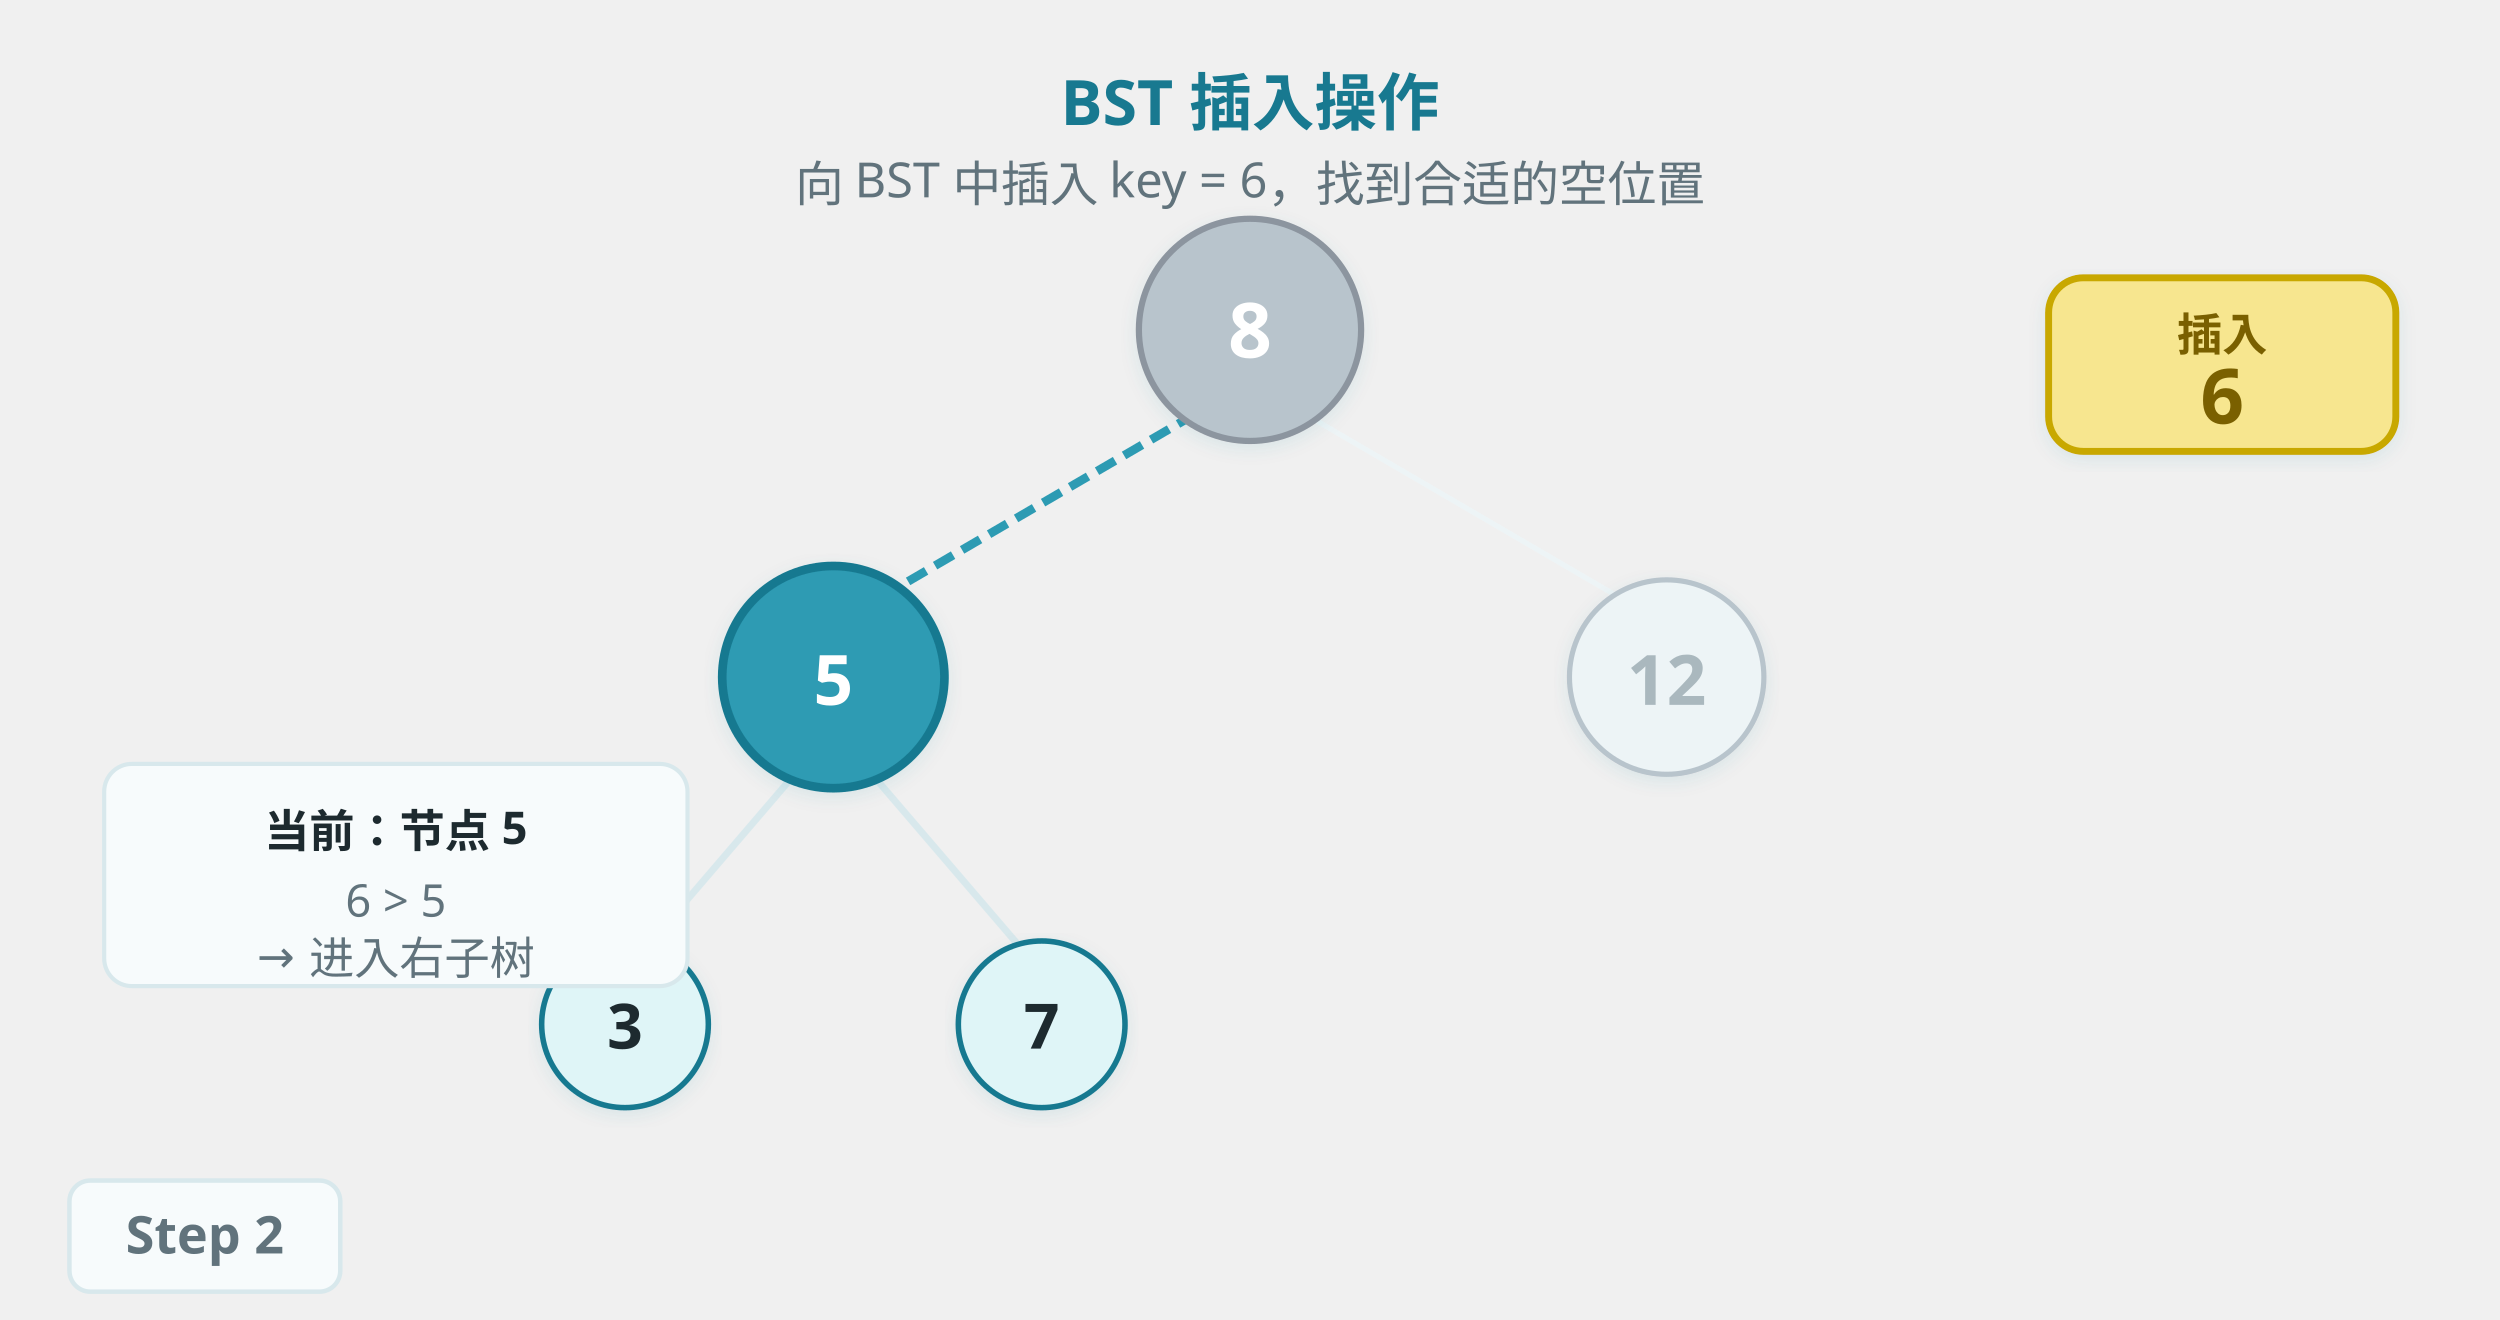
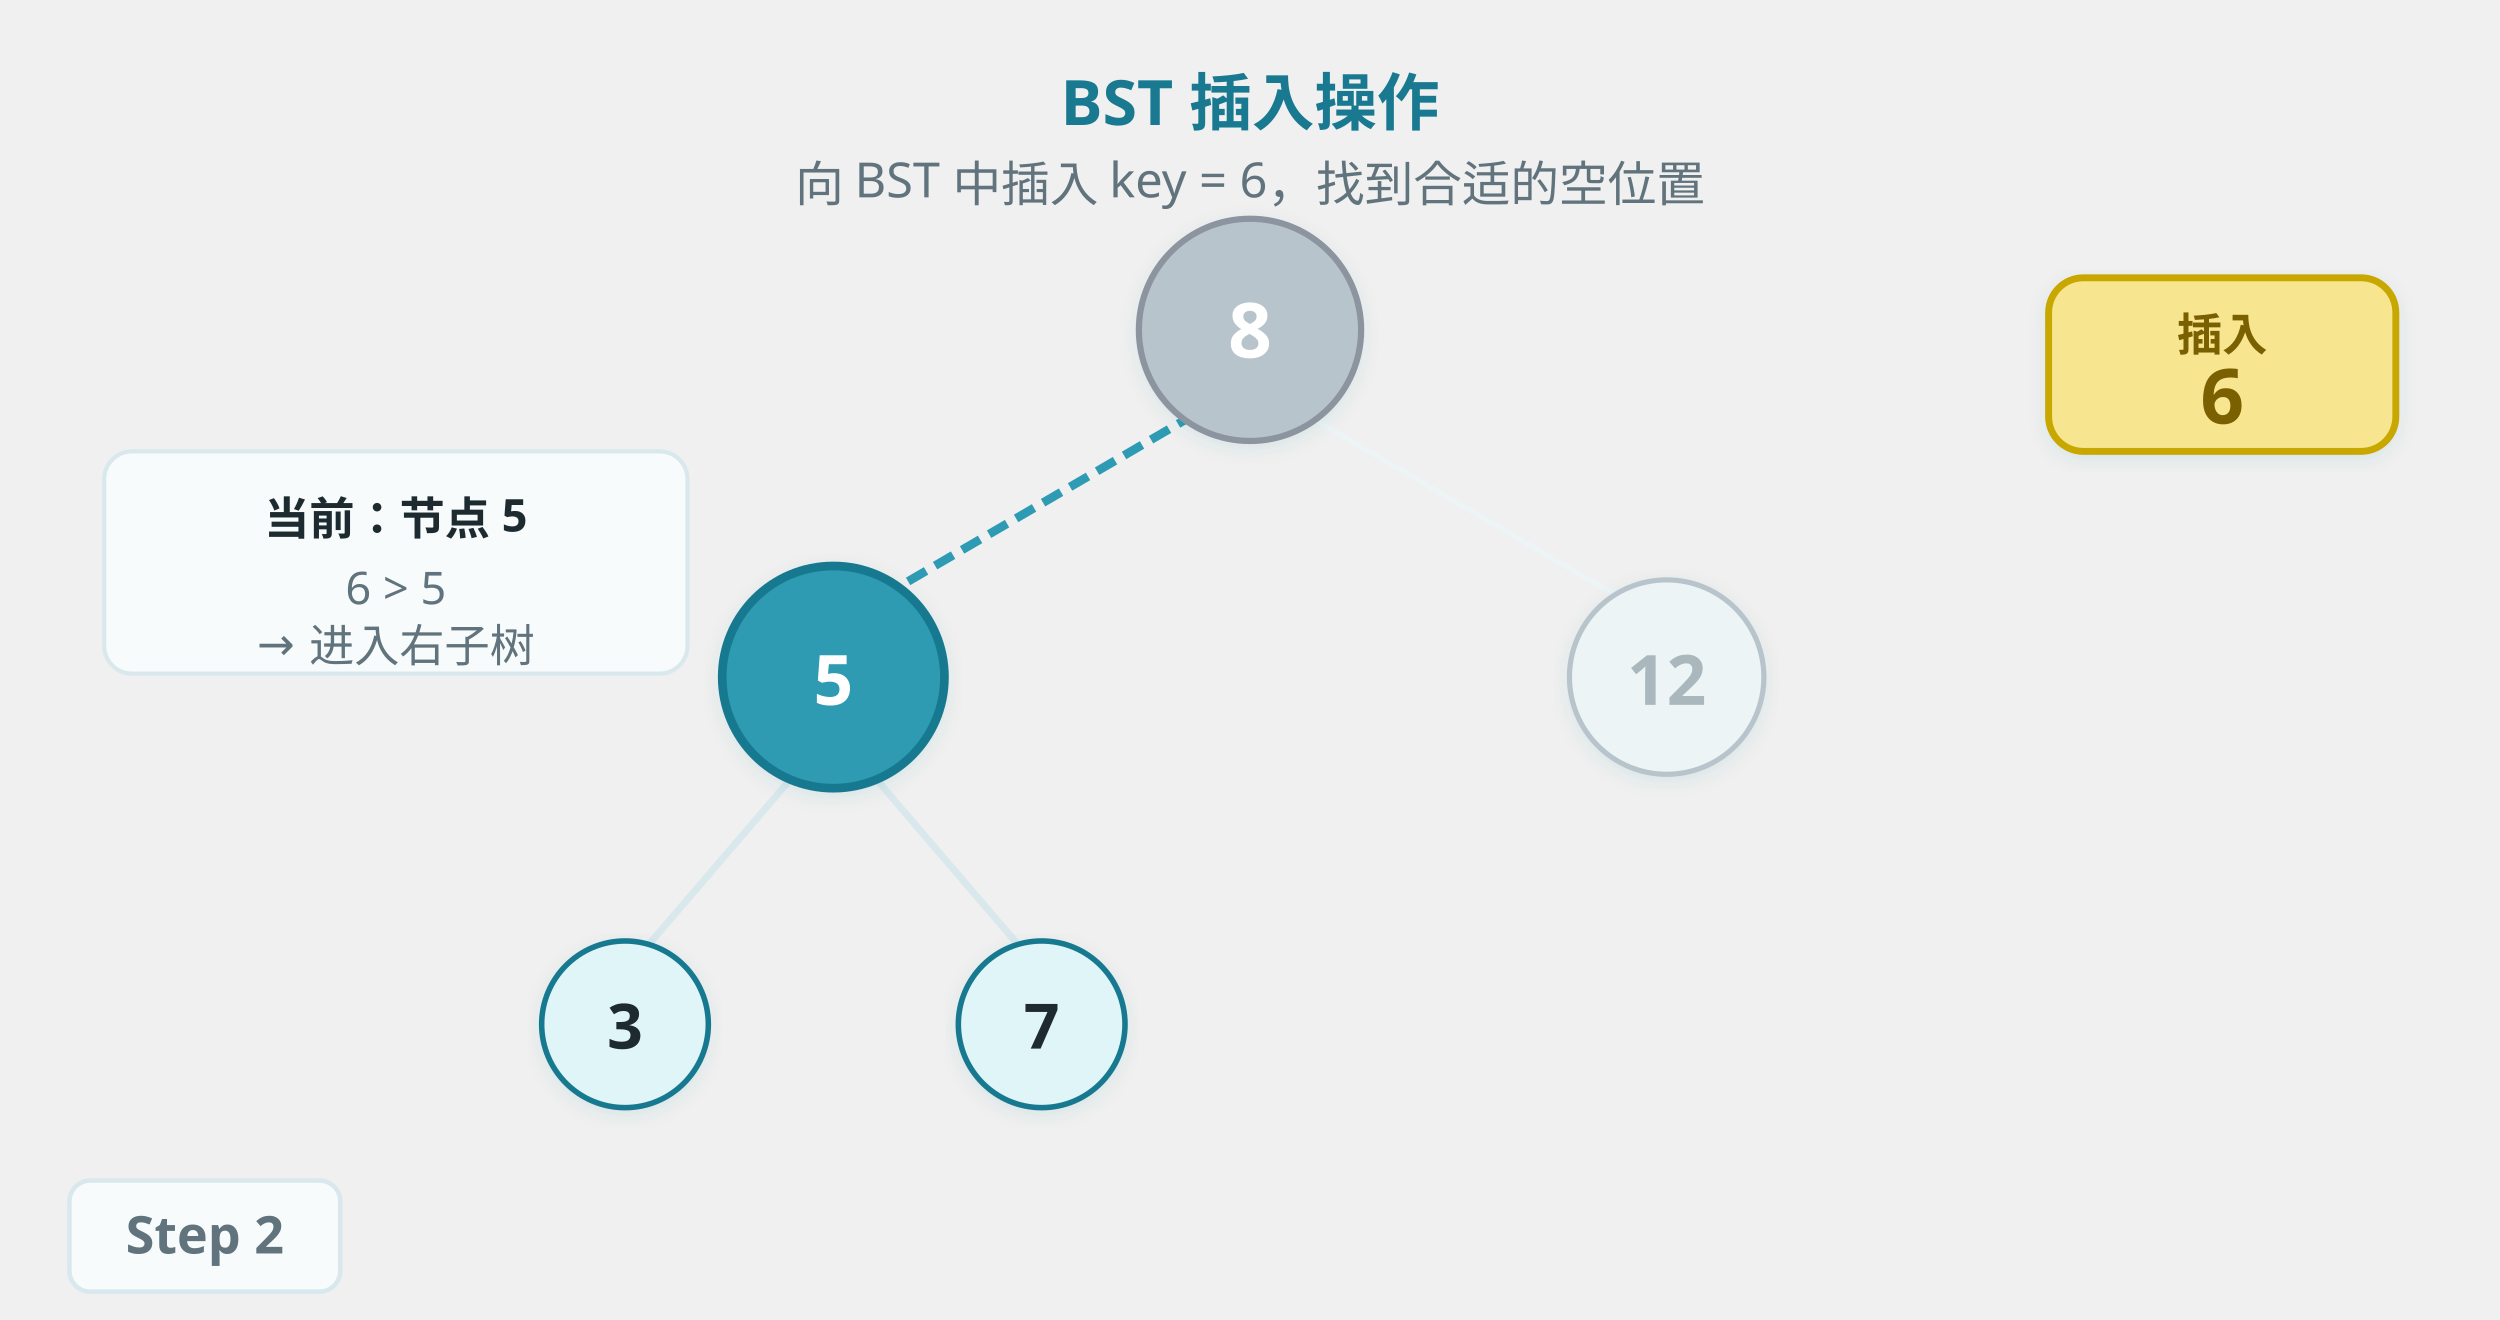
<svg xmlns="http://www.w3.org/2000/svg" viewBox="0 0 720 380" role="img" aria-label="BST插入步骤2">
  <defs>
    <filter id="sh" x="-8%" y="-8%" width="116%" height="120%">
      <feDropShadow dx="0" dy="1.5" stdDeviation="2.5" flood-color="#187990" flood-opacity=".10" />
    </filter>
  </defs>
  <text x="360" y="36" text-anchor="middle" font-family="'Microsoft YaHei',sans-serif" font-size="18" font-weight="700" fill="#187990">BST 插入操作</text>
  <text x="360" y="58" text-anchor="middle" font-family="'Microsoft YaHei',sans-serif" font-size="14" fill="#61737c">向 BST 中插入 key = 6，找到合适的空位置</text>
  <line x1="360" y1="110" x2="240" y2="180" stroke="#2d9bb3" stroke-width="2.5" stroke-dasharray="6,3" />
  <line x1="360" y1="110" x2="480" y2="180" stroke="#edf4f6" stroke-width="1.5" />
  <line x1="240" y1="210" x2="180" y2="280" stroke="#d8e8ec" stroke-width="2" />
  <line x1="240" y1="210" x2="300" y2="280" stroke="#d8e8ec" stroke-width="2" />
  <circle cx="360" cy="95" r="32" fill="#b8c4cc" stroke="#8c959f" stroke-width="1.8" filter="url(#sh)" />
  <text x="360" y="103" text-anchor="middle" font-family="'Microsoft YaHei',sans-serif" font-size="22" font-weight="700" fill="#fff">8</text>
  <circle cx="240" cy="195" r="32" fill="#2d9bb3" stroke="#187990" stroke-width="2.5" filter="url(#sh)" />
  <text x="240" y="203" text-anchor="middle" font-family="'Microsoft YaHei',sans-serif" font-size="20" font-weight="700" fill="#fff">5</text>
  <circle cx="480" cy="195" r="28" fill="#edf4f6" stroke="#b8c4cc" stroke-width="1.5" filter="url(#sh)" />
  <text x="480" y="203" text-anchor="middle" font-family="'Microsoft YaHei',sans-serif" font-size="20" font-weight="700" fill="#aab8be">12</text>
  <circle cx="180" cy="295" r="24" fill="#dff5f7" stroke="#187990" stroke-width="1.6" filter="url(#sh)" />
  <text x="180" y="302" text-anchor="middle" font-family="'Microsoft YaHei',sans-serif" font-size="18" font-weight="700" fill="#1d2a2f">3</text>
  <circle cx="300" cy="295" r="24" fill="#dff5f7" stroke="#187990" stroke-width="1.6" filter="url(#sh)" />
  <text x="300" y="302" text-anchor="middle" font-family="'Microsoft YaHei',sans-serif" font-size="18" font-weight="700" fill="#1d2a2f">7</text>
  <rect x="590" y="80" width="100" height="50" rx="10" fill="#f7e68f" stroke="#c8a800" stroke-width="2" filter="url(#sh)" />
  <text x="640" y="101" text-anchor="middle" font-family="'Microsoft YaHei',sans-serif" font-size="13" font-weight="700" fill="#7a6000">插入</text>
  <text x="640" y="122" text-anchor="middle" font-family="'Microsoft YaHei',sans-serif" font-size="22" font-weight="700" fill="#7a6000">6</text>
-   <rect x="30" y="220" width="168" height="64" rx="8" fill="#f7fbfc" stroke="#d8e8ec" stroke-width="1.2" />
-   <text x="114" y="244" text-anchor="middle" font-family="'Microsoft YaHei',sans-serif" font-size="13" font-weight="700" fill="#1d2a2f">当前：节点 5</text>
-   <text x="114" y="264" text-anchor="middle" font-family="'Microsoft YaHei',sans-serif" font-size="13" fill="#61737c">6 &gt; 5</text>
-   <text x="114" y="280" text-anchor="middle" font-family="'Microsoft YaHei',sans-serif" font-size="13" fill="#61737c">→ 进入右子树</text>
+   <rect x="30" y="130" width="168" height="64" rx="8" fill="#f7fbfc" stroke="#d8e8ec" stroke-width="1.2" />
+   <text x="114" y="154" text-anchor="middle" font-family="'Microsoft YaHei',sans-serif" font-size="13" font-weight="700" fill="#1d2a2f">当前：节点 5</text>
+   <text x="114" y="174" text-anchor="middle" font-family="'Microsoft YaHei',sans-serif" font-size="13" fill="#61737c">6 &gt; 5</text>
+   <text x="114" y="190" text-anchor="middle" font-family="'Microsoft YaHei',sans-serif" font-size="13" fill="#61737c">→ 进入右子树</text>
  <rect x="20" y="340" width="78" height="32" rx="6" fill="#f7fbfc" stroke="#d8e8ec" stroke-width="1.3" />
  <text x="59" y="361" text-anchor="middle" font-family="'Microsoft YaHei',sans-serif" font-size="15" font-weight="700" fill="#61737c">Step 2</text>
</svg>
